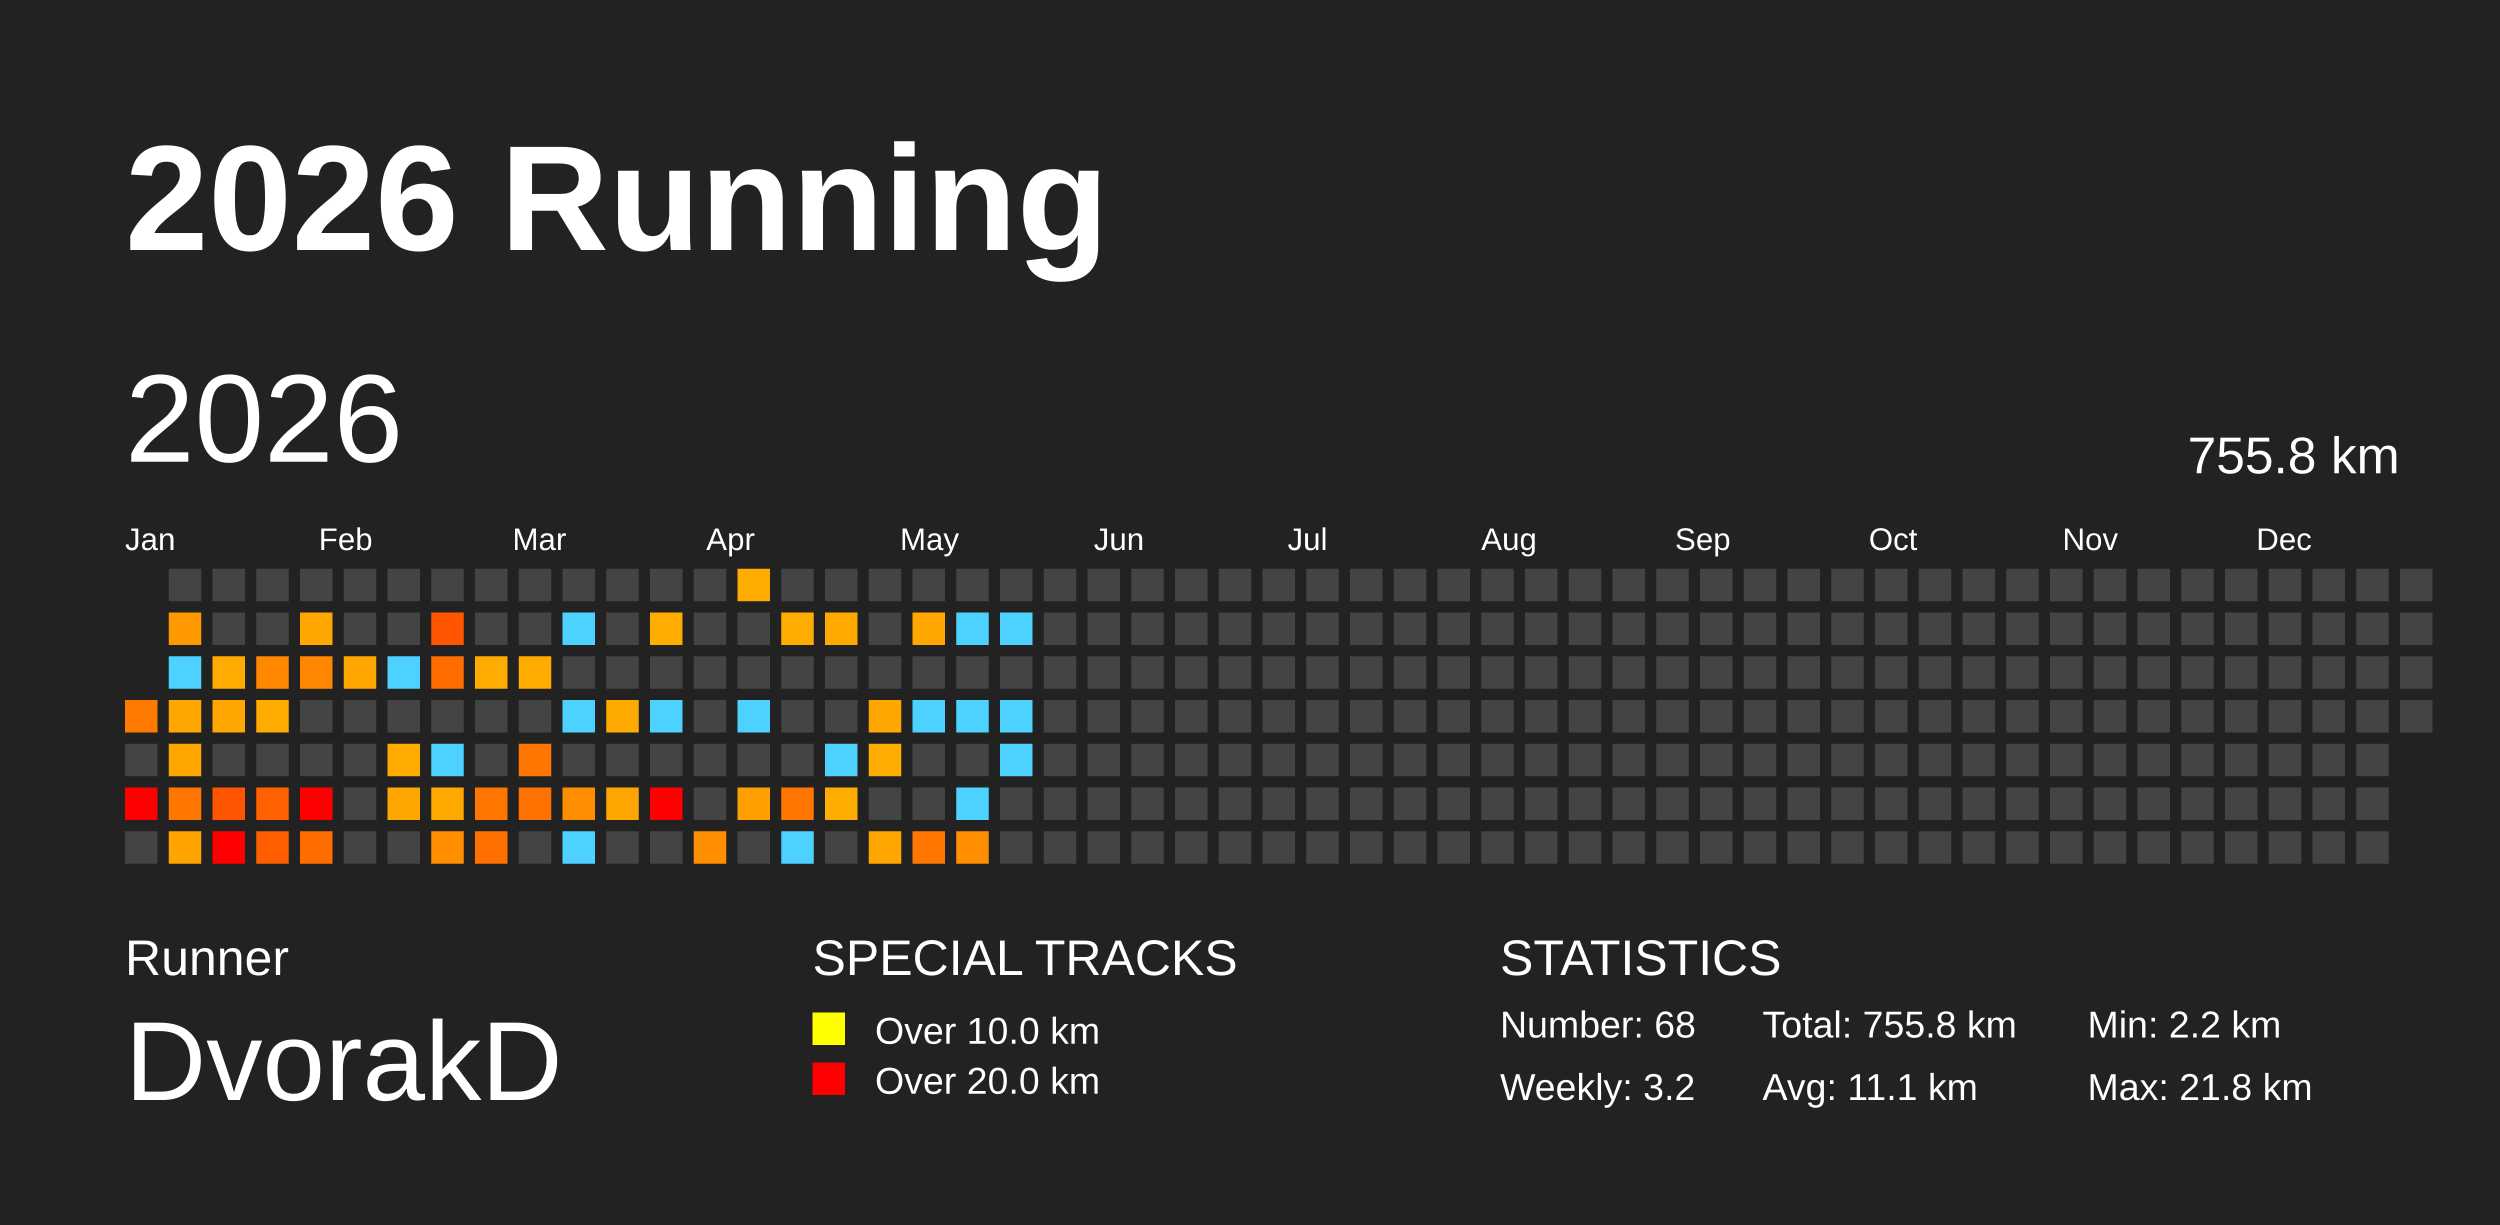
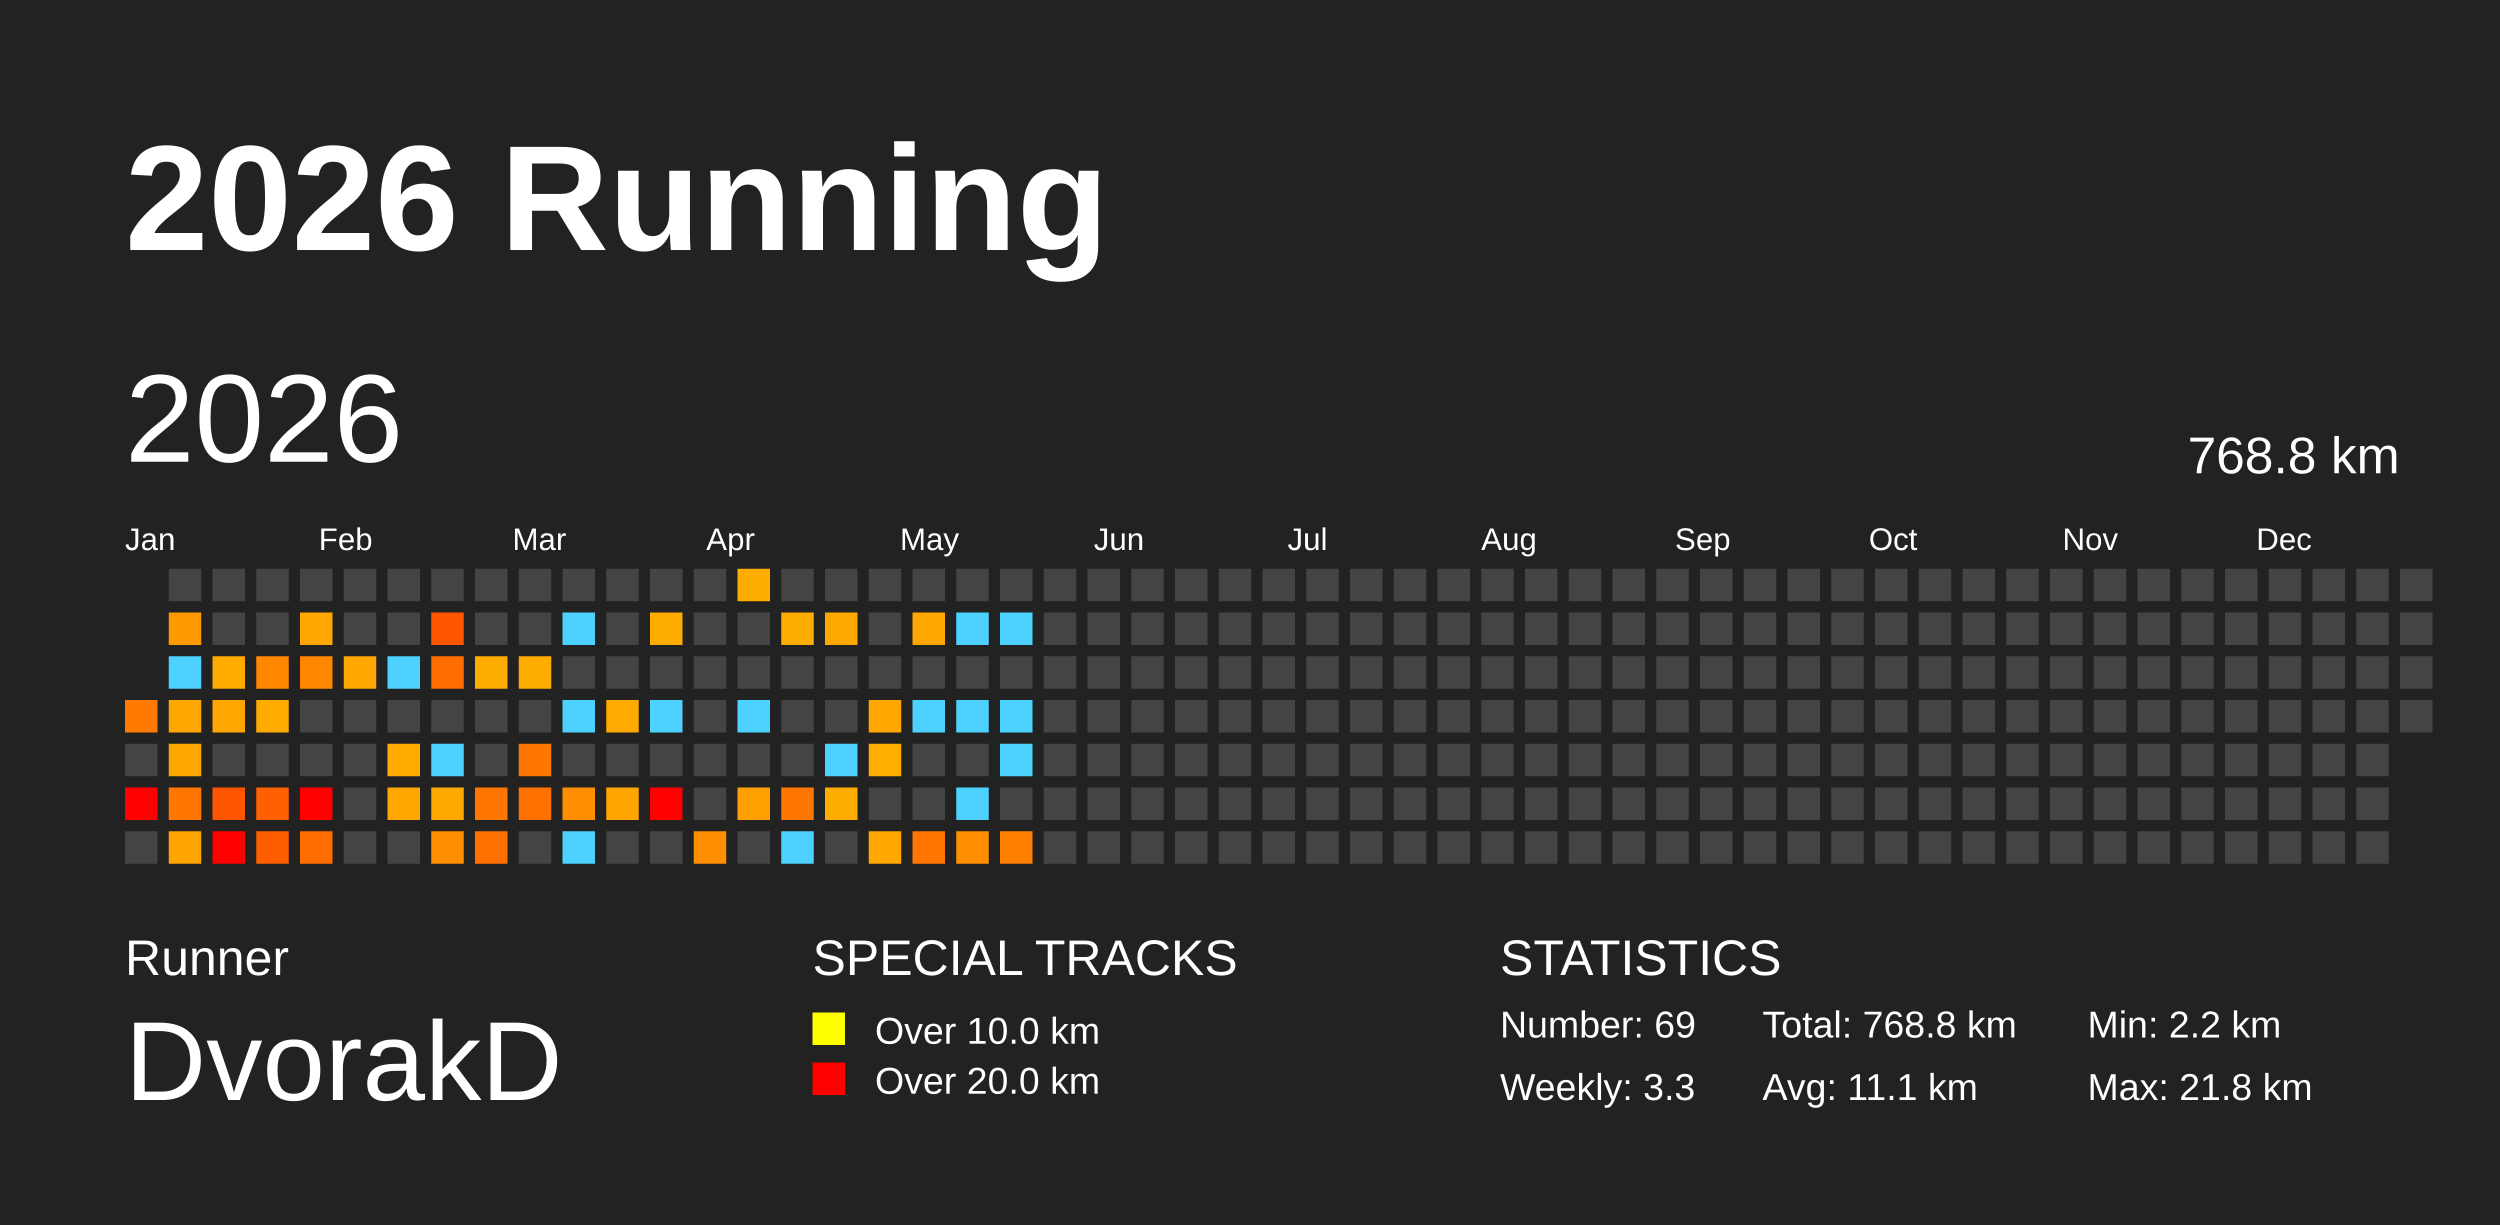
<svg xmlns="http://www.w3.org/2000/svg" baseProfile="full" height="98mm" version="1.1" viewBox="0,0,200,98" width="200mm">
  <defs />
  <rect fill="#222222" height="98" width="200" x="0" y="0" />
  <text fill="#FFFFFF" style="font-size:12px; font-family:Arial; font-weight:bold;" x="10" y="20">2026 Running</text>
  <text fill="#FFFFFF" style="font-size:4px; font-family:Arial" x="10" y="78">Runner</text>
  <text fill="#FFFFFF" style="font-size:9px; font-family:Arial" x="10" y="88">DvorakD</text>
  <text fill="#FFFFFF" style="font-size:4px; font-family:Arial" x="65" y="78">SPECIAL TRACKS</text>
  <rect fill="yellow" height="2.6" width="2.6" x="65" y="81" />
  <text fill="#FFFFFF" style="font-size:3px; font-family:Arial" x="70" y="83.5">Over 10.0 km</text>
  <rect fill="red" height="2.6" width="2.6" x="65" y="85" />
  <text fill="#FFFFFF" style="font-size:3px; font-family:Arial" x="70" y="87.5">Over 20.0 km</text>
  <text fill="#FFFFFF" style="font-size:4px; font-family:Arial" x="120" y="78">STATISTICS</text>
-   <text fill="#FFFFFF" style="font-size:3px; font-family:Arial" x="120" y="83">Number: 68</text>
-   <text fill="#FFFFFF" style="font-size:3px; font-family:Arial" x="120" y="88">Weekly: 3.2</text>
-   <text fill="#FFFFFF" style="font-size:3px; font-family:Arial" x="141" y="83">Total: 755.8 km</text>
+   <text fill="#FFFFFF" style="font-size:3px; font-family:Arial" x="120" y="83">Number: 69</text>
+   <text fill="#FFFFFF" style="font-size:3px; font-family:Arial" x="120" y="88">Weekly: 3.3</text>
+   <text fill="#FFFFFF" style="font-size:3px; font-family:Arial" x="141" y="83">Total: 768.8 km</text>
  <text fill="#FFFFFF" style="font-size:3px; font-family:Arial" x="141" y="88">Avg: 11.1 km</text>
  <text fill="#FFFFFF" style="font-size:3px; font-family:Arial" x="167" y="83">Min: 2.2 km</text>
  <text fill="#FFFFFF" style="font-size:3px; font-family:Arial" x="167" y="88">Max: 21.8 km</text>
  <text dominant-baseline="hanging" fill="#FFFFFF" style="font-size:10.0px; font-family:Arial;" x="10" y="30">2026</text>
-   <text dominant-baseline="hanging" fill="#FFFFFF" style="font-size:4.125px; font-family:Arial;" x="175" y="35">755.8 km</text>
+   <text dominant-baseline="hanging" fill="#FFFFFF" style="font-size:4.125px; font-family:Arial;" x="175" y="35">768.8 km</text>
  <text fill="#FFFFFF" style="font-size:2.5px; font-family:Arial" x="10.0" y="44">Jan</text>
  <text fill="#FFFFFF" style="font-size:2.5px; font-family:Arial" x="25.5" y="44">Feb</text>
  <text fill="#FFFFFF" style="font-size:2.5px; font-family:Arial" x="41.0" y="44">Mar</text>
  <text fill="#FFFFFF" style="font-size:2.5px; font-family:Arial" x="56.5" y="44">Apr</text>
  <text fill="#FFFFFF" style="font-size:2.5px; font-family:Arial" x="72.0" y="44">May</text>
  <text fill="#FFFFFF" style="font-size:2.5px; font-family:Arial" x="87.5" y="44">Jun</text>
  <text fill="#FFFFFF" style="font-size:2.5px; font-family:Arial" x="103.0" y="44">Jul</text>
  <text fill="#FFFFFF" style="font-size:2.5px; font-family:Arial" x="118.5" y="44">Aug</text>
  <text fill="#FFFFFF" style="font-size:2.5px; font-family:Arial" x="134.0" y="44">Sep</text>
  <text fill="#FFFFFF" style="font-size:2.5px; font-family:Arial" x="149.5" y="44">Oct</text>
  <text fill="#FFFFFF" style="font-size:2.5px; font-family:Arial" x="165.0" y="44">Nov</text>
  <text fill="#FFFFFF" style="font-size:2.5px; font-family:Arial" x="180.5" y="44">Dec</text>
  <rect fill="#ff7a00" height="2.6" width="2.6" x="10.0" y="56.0" />
  <rect fill="#444444" height="2.6" width="2.6" x="10.0" y="59.5" />
  <rect fill="red" height="2.6" width="2.6" x="10.0" y="63.0" />
  <rect fill="#444444" height="2.6" width="2.6" x="10.0" y="66.5" />
  <rect fill="#444444" height="2.6" width="2.6" x="13.5" y="45.5" />
  <rect fill="#ff9900" height="2.6" width="2.6" x="13.5" y="49.0" />
  <rect fill="#4dd2ff" height="2.6" width="2.6" x="13.5" y="52.5" />
  <rect fill="#ffa600" height="2.6" width="2.6" x="13.5" y="56.0" />
  <rect fill="#ffa600" height="2.6" width="2.6" x="13.5" y="59.5" />
  <rect fill="#ff7700" height="2.6" width="2.6" x="13.5" y="63.0" />
  <rect fill="#ffa300" height="2.6" width="2.6" x="13.5" y="66.5" />
  <rect fill="#444444" height="2.6" width="2.6" x="17.0" y="45.5" />
  <rect fill="#444444" height="2.6" width="2.6" x="17.0" y="49.0" />
  <rect fill="#ffab00" height="2.6" width="2.6" x="17.0" y="52.5" />
  <rect fill="#ffa600" height="2.6" width="2.6" x="17.0" y="56.0" />
  <rect fill="#444444" height="2.6" width="2.6" x="17.0" y="59.5" />
  <rect fill="#ff5400" height="2.6" width="2.6" x="17.0" y="63.0" />
  <rect fill="red" height="2.6" width="2.6" x="17.0" y="66.5" />
  <rect fill="#444444" height="2.6" width="2.6" x="20.5" y="45.5" />
  <rect fill="#444444" height="2.6" width="2.6" x="20.5" y="49.0" />
  <rect fill="#ff8800" height="2.6" width="2.6" x="20.5" y="52.5" />
  <rect fill="#ffab00" height="2.6" width="2.6" x="20.5" y="56.0" />
  <rect fill="#444444" height="2.6" width="2.6" x="20.5" y="59.5" />
  <rect fill="#ff6000" height="2.6" width="2.6" x="20.5" y="63.0" />
  <rect fill="#ff5e00" height="2.6" width="2.6" x="20.5" y="66.5" />
  <rect fill="#444444" height="2.6" width="2.6" x="24.0" y="45.5" />
  <rect fill="#ffa600" height="2.6" width="2.6" x="24.0" y="49.0" />
  <rect fill="#ff8600" height="2.6" width="2.6" x="24.0" y="52.5" />
  <rect fill="#444444" height="2.6" width="2.6" x="24.0" y="56.0" />
  <rect fill="#444444" height="2.6" width="2.6" x="24.0" y="59.5" />
  <rect fill="red" height="2.6" width="2.6" x="24.0" y="63.0" />
  <rect fill="#ff6d00" height="2.6" width="2.6" x="24.0" y="66.5" />
  <rect fill="#444444" height="2.6" width="2.6" x="27.5" y="45.5" />
  <rect fill="#444444" height="2.6" width="2.6" x="27.5" y="49.0" />
  <rect fill="#ffa700" height="2.6" width="2.6" x="27.5" y="52.5" />
  <rect fill="#444444" height="2.6" width="2.6" x="27.5" y="56.0" />
  <rect fill="#444444" height="2.6" width="2.6" x="27.5" y="59.5" />
  <rect fill="#444444" height="2.6" width="2.6" x="27.5" y="63.0" />
  <rect fill="#444444" height="2.6" width="2.6" x="27.5" y="66.5" />
  <rect fill="#444444" height="2.6" width="2.6" x="31.0" y="45.5" />
  <rect fill="#444444" height="2.6" width="2.6" x="31.0" y="49.0" />
  <rect fill="#4dd2ff" height="2.6" width="2.6" x="31.0" y="52.5" />
  <rect fill="#444444" height="2.6" width="2.6" x="31.0" y="56.0" />
  <rect fill="#ffab00" height="2.6" width="2.6" x="31.0" y="59.5" />
  <rect fill="#ffa600" height="2.6" width="2.6" x="31.0" y="63.0" />
  <rect fill="#444444" height="2.6" width="2.6" x="31.0" y="66.5" />
  <rect fill="#444444" height="2.6" width="2.6" x="34.5" y="45.5" />
  <rect fill="#ff5500" height="2.6" width="2.6" x="34.5" y="49.0" />
  <rect fill="#ff6c00" height="2.6" width="2.6" x="34.5" y="52.5" />
  <rect fill="#444444" height="2.6" width="2.6" x="34.5" y="56.0" />
  <rect fill="#4dd2ff" height="2.6" width="2.6" x="34.5" y="59.5" />
  <rect fill="#ffa800" height="2.6" width="2.6" x="34.5" y="63.0" />
  <rect fill="#ff8f00" height="2.6" width="2.6" x="34.5" y="66.5" />
  <rect fill="#444444" height="2.6" width="2.6" x="38.0" y="45.5" />
  <rect fill="#444444" height="2.6" width="2.6" x="38.0" y="49.0" />
  <rect fill="#ffac00" height="2.6" width="2.6" x="38.0" y="52.5" />
  <rect fill="#444444" height="2.6" width="2.6" x="38.0" y="56.0" />
  <rect fill="#444444" height="2.6" width="2.6" x="38.0" y="59.5" />
  <rect fill="#ff7600" height="2.6" width="2.6" x="38.0" y="63.0" />
  <rect fill="#ff7000" height="2.6" width="2.6" x="38.0" y="66.5" />
  <rect fill="#444444" height="2.6" width="2.6" x="41.5" y="45.5" />
  <rect fill="#444444" height="2.6" width="2.6" x="41.5" y="49.0" />
  <rect fill="#ffac00" height="2.6" width="2.6" x="41.5" y="52.5" />
  <rect fill="#444444" height="2.6" width="2.6" x="41.5" y="56.0" />
  <rect fill="#ff7600" height="2.6" width="2.6" x="41.5" y="59.5" />
  <rect fill="#ff7100" height="2.6" width="2.6" x="41.5" y="63.0" />
  <rect fill="#444444" height="2.6" width="2.6" x="41.5" y="66.5" />
  <rect fill="#444444" height="2.6" width="2.6" x="45.0" y="45.5" />
  <rect fill="#4dd2ff" height="2.6" width="2.6" x="45.0" y="49.0" />
  <rect fill="#444444" height="2.6" width="2.6" x="45.0" y="52.5" />
  <rect fill="#4dd2ff" height="2.6" width="2.6" x="45.0" y="56.0" />
  <rect fill="#444444" height="2.6" width="2.6" x="45.0" y="59.5" />
  <rect fill="#ff8f00" height="2.6" width="2.6" x="45.0" y="63.0" />
  <rect fill="#4dd2ff" height="2.6" width="2.6" x="45.0" y="66.5" />
  <rect fill="#444444" height="2.6" width="2.6" x="48.5" y="45.5" />
  <rect fill="#444444" height="2.6" width="2.6" x="48.5" y="49.0" />
  <rect fill="#444444" height="2.6" width="2.6" x="48.5" y="52.5" />
  <rect fill="#ffaa00" height="2.6" width="2.6" x="48.5" y="56.0" />
  <rect fill="#444444" height="2.6" width="2.6" x="48.5" y="59.5" />
  <rect fill="#ffa500" height="2.6" width="2.6" x="48.5" y="63.0" />
  <rect fill="#444444" height="2.6" width="2.6" x="48.5" y="66.5" />
  <rect fill="#444444" height="2.6" width="2.6" x="52.0" y="45.5" />
  <rect fill="#ffac00" height="2.6" width="2.6" x="52.0" y="49.0" />
  <rect fill="#444444" height="2.6" width="2.6" x="52.0" y="52.5" />
  <rect fill="#4dd2ff" height="2.6" width="2.6" x="52.0" y="56.0" />
  <rect fill="#444444" height="2.6" width="2.6" x="52.0" y="59.5" />
  <rect fill="red" height="2.6" width="2.6" x="52.0" y="63.0" />
  <rect fill="#444444" height="2.6" width="2.6" x="52.0" y="66.5" />
  <rect fill="#444444" height="2.6" width="2.6" x="55.5" y="45.5" />
  <rect fill="#444444" height="2.6" width="2.6" x="55.5" y="49.0" />
  <rect fill="#444444" height="2.6" width="2.6" x="55.5" y="52.5" />
  <rect fill="#444444" height="2.6" width="2.6" x="55.5" y="56.0" />
  <rect fill="#444444" height="2.6" width="2.6" x="55.5" y="59.5" />
  <rect fill="#444444" height="2.6" width="2.6" x="55.5" y="63.0" />
  <rect fill="#ff8f00" height="2.6" width="2.6" x="55.5" y="66.5" />
  <rect fill="#ffac00" height="2.6" width="2.6" x="59.0" y="45.5" />
  <rect fill="#444444" height="2.6" width="2.6" x="59.0" y="49.0" />
  <rect fill="#444444" height="2.6" width="2.6" x="59.0" y="52.5" />
  <rect fill="#4dd2ff" height="2.6" width="2.6" x="59.0" y="56.0" />
  <rect fill="#444444" height="2.6" width="2.6" x="59.0" y="59.5" />
  <rect fill="#ffa000" height="2.6" width="2.6" x="59.0" y="63.0" />
  <rect fill="#444444" height="2.6" width="2.6" x="59.0" y="66.5" />
  <rect fill="#444444" height="2.6" width="2.6" x="62.5" y="45.5" />
  <rect fill="#ffac00" height="2.6" width="2.6" x="62.5" y="49.0" />
  <rect fill="#444444" height="2.6" width="2.6" x="62.5" y="52.5" />
  <rect fill="#444444" height="2.6" width="2.6" x="62.5" y="56.0" />
  <rect fill="#444444" height="2.6" width="2.6" x="62.5" y="59.5" />
  <rect fill="#ff7600" height="2.6" width="2.6" x="62.5" y="63.0" />
  <rect fill="#4dd2ff" height="2.6" width="2.6" x="62.5" y="66.5" />
  <rect fill="#444444" height="2.6" width="2.6" x="66.0" y="45.5" />
  <rect fill="#ffa900" height="2.6" width="2.6" x="66.0" y="49.0" />
  <rect fill="#444444" height="2.6" width="2.6" x="66.0" y="52.5" />
  <rect fill="#444444" height="2.6" width="2.6" x="66.0" y="56.0" />
  <rect fill="#4dd2ff" height="2.6" width="2.6" x="66.0" y="59.5" />
  <rect fill="#ffac00" height="2.6" width="2.6" x="66.0" y="63.0" />
  <rect fill="#444444" height="2.6" width="2.6" x="66.0" y="66.5" />
  <rect fill="#444444" height="2.6" width="2.6" x="69.5" y="45.5" />
  <rect fill="#444444" height="2.6" width="2.6" x="69.5" y="49.0" />
  <rect fill="#444444" height="2.6" width="2.6" x="69.5" y="52.5" />
  <rect fill="#ffa600" height="2.6" width="2.6" x="69.5" y="56.0" />
  <rect fill="#ffad00" height="2.6" width="2.6" x="69.5" y="59.5" />
  <rect fill="#444444" height="2.6" width="2.6" x="69.5" y="63.0" />
  <rect fill="#ffa600" height="2.6" width="2.6" x="69.5" y="66.5" />
  <rect fill="#444444" height="2.6" width="2.6" x="73.0" y="45.5" />
  <rect fill="#ffa600" height="2.6" width="2.6" x="73.0" y="49.0" />
  <rect fill="#444444" height="2.6" width="2.6" x="73.0" y="52.5" />
  <rect fill="#4dd2ff" height="2.6" width="2.6" x="73.0" y="56.0" />
  <rect fill="#444444" height="2.6" width="2.6" x="73.0" y="59.5" />
  <rect fill="#444444" height="2.6" width="2.6" x="73.0" y="63.0" />
  <rect fill="#ff7700" height="2.6" width="2.6" x="73.0" y="66.5" />
  <rect fill="#444444" height="2.6" width="2.6" x="76.5" y="45.5" />
  <rect fill="#4dd2ff" height="2.6" width="2.6" x="76.5" y="49.0" />
  <rect fill="#444444" height="2.6" width="2.6" x="76.5" y="52.5" />
  <rect fill="#4dd2ff" height="2.6" width="2.6" x="76.5" y="56.0" />
  <rect fill="#444444" height="2.6" width="2.6" x="76.5" y="59.5" />
  <rect fill="#4dd2ff" height="2.6" width="2.6" x="76.5" y="63.0" />
  <rect fill="#ff8f00" height="2.6" width="2.6" x="76.5" y="66.5" />
  <rect fill="#444444" height="2.6" width="2.6" x="80.0" y="45.5" />
  <rect fill="#4dd2ff" height="2.6" width="2.6" x="80.0" y="49.0" />
  <rect fill="#444444" height="2.6" width="2.6" x="80.0" y="52.5" />
  <rect fill="#4dd2ff" height="2.6" width="2.6" x="80.0" y="56.0" />
  <rect fill="#4dd2ff" height="2.6" width="2.6" x="80.0" y="59.5" />
  <rect fill="#444444" height="2.6" width="2.6" x="80.0" y="63.0" />
-   <rect fill="#444444" height="2.6" width="2.6" x="80.0" y="66.5" />
+   <rect fill="#ff8000" height="2.6" width="2.6" x="80.0" y="66.5" />
  <rect fill="#444444" height="2.6" width="2.6" x="83.5" y="45.5" />
  <rect fill="#444444" height="2.6" width="2.6" x="83.5" y="49.0" />
  <rect fill="#444444" height="2.6" width="2.6" x="83.5" y="52.5" />
  <rect fill="#444444" height="2.6" width="2.6" x="83.5" y="56.0" />
  <rect fill="#444444" height="2.6" width="2.6" x="83.5" y="59.5" />
  <rect fill="#444444" height="2.6" width="2.6" x="83.5" y="63.0" />
  <rect fill="#444444" height="2.6" width="2.6" x="83.5" y="66.5" />
  <rect fill="#444444" height="2.6" width="2.6" x="87.0" y="45.5" />
  <rect fill="#444444" height="2.6" width="2.6" x="87.0" y="49.0" />
  <rect fill="#444444" height="2.6" width="2.6" x="87.0" y="52.5" />
  <rect fill="#444444" height="2.6" width="2.6" x="87.0" y="56.0" />
  <rect fill="#444444" height="2.6" width="2.6" x="87.0" y="59.5" />
  <rect fill="#444444" height="2.6" width="2.6" x="87.0" y="63.0" />
  <rect fill="#444444" height="2.6" width="2.6" x="87.0" y="66.5" />
  <rect fill="#444444" height="2.6" width="2.6" x="90.5" y="45.5" />
  <rect fill="#444444" height="2.6" width="2.6" x="90.5" y="49.0" />
  <rect fill="#444444" height="2.6" width="2.6" x="90.5" y="52.5" />
  <rect fill="#444444" height="2.6" width="2.6" x="90.5" y="56.0" />
  <rect fill="#444444" height="2.6" width="2.6" x="90.5" y="59.5" />
  <rect fill="#444444" height="2.6" width="2.6" x="90.5" y="63.0" />
  <rect fill="#444444" height="2.6" width="2.6" x="90.5" y="66.5" />
  <rect fill="#444444" height="2.6" width="2.6" x="94.0" y="45.5" />
  <rect fill="#444444" height="2.6" width="2.6" x="94.0" y="49.0" />
  <rect fill="#444444" height="2.6" width="2.6" x="94.0" y="52.5" />
  <rect fill="#444444" height="2.6" width="2.6" x="94.0" y="56.0" />
  <rect fill="#444444" height="2.6" width="2.6" x="94.0" y="59.5" />
  <rect fill="#444444" height="2.6" width="2.6" x="94.0" y="63.0" />
  <rect fill="#444444" height="2.6" width="2.6" x="94.0" y="66.5" />
  <rect fill="#444444" height="2.6" width="2.6" x="97.5" y="45.5" />
  <rect fill="#444444" height="2.6" width="2.6" x="97.5" y="49.0" />
  <rect fill="#444444" height="2.6" width="2.6" x="97.5" y="52.5" />
  <rect fill="#444444" height="2.6" width="2.6" x="97.5" y="56.0" />
  <rect fill="#444444" height="2.6" width="2.6" x="97.5" y="59.5" />
  <rect fill="#444444" height="2.6" width="2.6" x="97.5" y="63.0" />
  <rect fill="#444444" height="2.6" width="2.6" x="97.5" y="66.5" />
  <rect fill="#444444" height="2.6" width="2.6" x="101.0" y="45.5" />
  <rect fill="#444444" height="2.6" width="2.6" x="101.0" y="49.0" />
  <rect fill="#444444" height="2.6" width="2.6" x="101.0" y="52.5" />
  <rect fill="#444444" height="2.6" width="2.6" x="101.0" y="56.0" />
  <rect fill="#444444" height="2.6" width="2.6" x="101.0" y="59.5" />
  <rect fill="#444444" height="2.6" width="2.6" x="101.0" y="63.0" />
  <rect fill="#444444" height="2.6" width="2.6" x="101.0" y="66.5" />
  <rect fill="#444444" height="2.6" width="2.6" x="104.5" y="45.5" />
  <rect fill="#444444" height="2.6" width="2.6" x="104.5" y="49.0" />
  <rect fill="#444444" height="2.6" width="2.6" x="104.5" y="52.5" />
  <rect fill="#444444" height="2.6" width="2.6" x="104.5" y="56.0" />
  <rect fill="#444444" height="2.6" width="2.6" x="104.5" y="59.5" />
  <rect fill="#444444" height="2.6" width="2.6" x="104.5" y="63.0" />
  <rect fill="#444444" height="2.6" width="2.6" x="104.5" y="66.5" />
  <rect fill="#444444" height="2.6" width="2.6" x="108.0" y="45.5" />
  <rect fill="#444444" height="2.6" width="2.6" x="108.0" y="49.0" />
  <rect fill="#444444" height="2.6" width="2.6" x="108.0" y="52.5" />
  <rect fill="#444444" height="2.6" width="2.6" x="108.0" y="56.0" />
  <rect fill="#444444" height="2.6" width="2.6" x="108.0" y="59.5" />
  <rect fill="#444444" height="2.6" width="2.6" x="108.0" y="63.0" />
  <rect fill="#444444" height="2.6" width="2.6" x="108.0" y="66.5" />
  <rect fill="#444444" height="2.6" width="2.6" x="111.5" y="45.5" />
  <rect fill="#444444" height="2.6" width="2.6" x="111.5" y="49.0" />
  <rect fill="#444444" height="2.6" width="2.6" x="111.5" y="52.5" />
  <rect fill="#444444" height="2.6" width="2.6" x="111.5" y="56.0" />
  <rect fill="#444444" height="2.6" width="2.6" x="111.5" y="59.5" />
  <rect fill="#444444" height="2.6" width="2.6" x="111.5" y="63.0" />
  <rect fill="#444444" height="2.6" width="2.6" x="111.5" y="66.5" />
  <rect fill="#444444" height="2.6" width="2.6" x="115.0" y="45.5" />
  <rect fill="#444444" height="2.6" width="2.6" x="115.0" y="49.0" />
  <rect fill="#444444" height="2.6" width="2.6" x="115.0" y="52.5" />
  <rect fill="#444444" height="2.6" width="2.6" x="115.0" y="56.0" />
  <rect fill="#444444" height="2.6" width="2.6" x="115.0" y="59.5" />
  <rect fill="#444444" height="2.6" width="2.6" x="115.0" y="63.0" />
  <rect fill="#444444" height="2.6" width="2.6" x="115.0" y="66.5" />
  <rect fill="#444444" height="2.6" width="2.6" x="118.5" y="45.5" />
  <rect fill="#444444" height="2.6" width="2.6" x="118.5" y="49.0" />
  <rect fill="#444444" height="2.6" width="2.6" x="118.5" y="52.5" />
  <rect fill="#444444" height="2.6" width="2.6" x="118.5" y="56.0" />
  <rect fill="#444444" height="2.6" width="2.6" x="118.5" y="59.5" />
  <rect fill="#444444" height="2.6" width="2.6" x="118.5" y="63.0" />
  <rect fill="#444444" height="2.6" width="2.6" x="118.5" y="66.5" />
  <rect fill="#444444" height="2.6" width="2.6" x="122.0" y="45.5" />
  <rect fill="#444444" height="2.6" width="2.6" x="122.0" y="49.0" />
  <rect fill="#444444" height="2.6" width="2.6" x="122.0" y="52.5" />
  <rect fill="#444444" height="2.6" width="2.6" x="122.0" y="56.0" />
  <rect fill="#444444" height="2.6" width="2.6" x="122.0" y="59.5" />
  <rect fill="#444444" height="2.6" width="2.6" x="122.0" y="63.0" />
  <rect fill="#444444" height="2.6" width="2.6" x="122.0" y="66.5" />
  <rect fill="#444444" height="2.6" width="2.6" x="125.5" y="45.5" />
  <rect fill="#444444" height="2.6" width="2.6" x="125.5" y="49.0" />
  <rect fill="#444444" height="2.6" width="2.6" x="125.5" y="52.5" />
  <rect fill="#444444" height="2.6" width="2.6" x="125.5" y="56.0" />
  <rect fill="#444444" height="2.6" width="2.6" x="125.5" y="59.5" />
  <rect fill="#444444" height="2.6" width="2.6" x="125.5" y="63.0" />
  <rect fill="#444444" height="2.6" width="2.6" x="125.5" y="66.5" />
  <rect fill="#444444" height="2.6" width="2.6" x="129.0" y="45.5" />
  <rect fill="#444444" height="2.6" width="2.6" x="129.0" y="49.0" />
  <rect fill="#444444" height="2.6" width="2.6" x="129.0" y="52.5" />
  <rect fill="#444444" height="2.6" width="2.6" x="129.0" y="56.0" />
  <rect fill="#444444" height="2.6" width="2.6" x="129.0" y="59.5" />
  <rect fill="#444444" height="2.6" width="2.6" x="129.0" y="63.0" />
  <rect fill="#444444" height="2.6" width="2.6" x="129.0" y="66.5" />
  <rect fill="#444444" height="2.6" width="2.6" x="132.5" y="45.5" />
  <rect fill="#444444" height="2.6" width="2.6" x="132.5" y="49.0" />
  <rect fill="#444444" height="2.6" width="2.6" x="132.5" y="52.5" />
  <rect fill="#444444" height="2.6" width="2.6" x="132.5" y="56.0" />
  <rect fill="#444444" height="2.6" width="2.6" x="132.5" y="59.5" />
  <rect fill="#444444" height="2.6" width="2.6" x="132.5" y="63.0" />
  <rect fill="#444444" height="2.6" width="2.6" x="132.5" y="66.5" />
  <rect fill="#444444" height="2.6" width="2.6" x="136.0" y="45.5" />
  <rect fill="#444444" height="2.6" width="2.6" x="136.0" y="49.0" />
  <rect fill="#444444" height="2.6" width="2.6" x="136.0" y="52.5" />
  <rect fill="#444444" height="2.6" width="2.6" x="136.0" y="56.0" />
  <rect fill="#444444" height="2.6" width="2.6" x="136.0" y="59.5" />
  <rect fill="#444444" height="2.6" width="2.6" x="136.0" y="63.0" />
  <rect fill="#444444" height="2.6" width="2.6" x="136.0" y="66.5" />
  <rect fill="#444444" height="2.6" width="2.6" x="139.5" y="45.5" />
  <rect fill="#444444" height="2.6" width="2.6" x="139.5" y="49.0" />
  <rect fill="#444444" height="2.6" width="2.6" x="139.5" y="52.5" />
  <rect fill="#444444" height="2.6" width="2.6" x="139.5" y="56.0" />
  <rect fill="#444444" height="2.6" width="2.6" x="139.5" y="59.5" />
  <rect fill="#444444" height="2.6" width="2.6" x="139.5" y="63.0" />
  <rect fill="#444444" height="2.6" width="2.6" x="139.5" y="66.5" />
  <rect fill="#444444" height="2.6" width="2.6" x="143.0" y="45.5" />
  <rect fill="#444444" height="2.6" width="2.6" x="143.0" y="49.0" />
  <rect fill="#444444" height="2.6" width="2.6" x="143.0" y="52.5" />
  <rect fill="#444444" height="2.6" width="2.6" x="143.0" y="56.0" />
  <rect fill="#444444" height="2.6" width="2.6" x="143.0" y="59.5" />
  <rect fill="#444444" height="2.6" width="2.6" x="143.0" y="63.0" />
  <rect fill="#444444" height="2.6" width="2.6" x="143.0" y="66.5" />
  <rect fill="#444444" height="2.6" width="2.6" x="146.5" y="45.5" />
  <rect fill="#444444" height="2.6" width="2.6" x="146.5" y="49.0" />
  <rect fill="#444444" height="2.6" width="2.6" x="146.5" y="52.5" />
  <rect fill="#444444" height="2.6" width="2.6" x="146.5" y="56.0" />
  <rect fill="#444444" height="2.6" width="2.6" x="146.5" y="59.5" />
  <rect fill="#444444" height="2.6" width="2.6" x="146.5" y="63.0" />
  <rect fill="#444444" height="2.6" width="2.6" x="146.5" y="66.5" />
  <rect fill="#444444" height="2.6" width="2.6" x="150.0" y="45.5" />
  <rect fill="#444444" height="2.6" width="2.6" x="150.0" y="49.0" />
  <rect fill="#444444" height="2.6" width="2.6" x="150.0" y="52.5" />
  <rect fill="#444444" height="2.6" width="2.6" x="150.0" y="56.0" />
  <rect fill="#444444" height="2.6" width="2.6" x="150.0" y="59.5" />
  <rect fill="#444444" height="2.6" width="2.6" x="150.0" y="63.0" />
  <rect fill="#444444" height="2.6" width="2.6" x="150.0" y="66.5" />
  <rect fill="#444444" height="2.6" width="2.6" x="153.5" y="45.5" />
  <rect fill="#444444" height="2.6" width="2.6" x="153.5" y="49.0" />
  <rect fill="#444444" height="2.6" width="2.6" x="153.5" y="52.5" />
  <rect fill="#444444" height="2.6" width="2.6" x="153.5" y="56.0" />
  <rect fill="#444444" height="2.6" width="2.6" x="153.5" y="59.5" />
  <rect fill="#444444" height="2.6" width="2.6" x="153.5" y="63.0" />
  <rect fill="#444444" height="2.6" width="2.6" x="153.5" y="66.5" />
  <rect fill="#444444" height="2.6" width="2.6" x="157.0" y="45.5" />
  <rect fill="#444444" height="2.6" width="2.6" x="157.0" y="49.0" />
  <rect fill="#444444" height="2.6" width="2.6" x="157.0" y="52.5" />
  <rect fill="#444444" height="2.6" width="2.6" x="157.0" y="56.0" />
  <rect fill="#444444" height="2.6" width="2.6" x="157.0" y="59.5" />
  <rect fill="#444444" height="2.6" width="2.6" x="157.0" y="63.0" />
  <rect fill="#444444" height="2.6" width="2.6" x="157.0" y="66.5" />
  <rect fill="#444444" height="2.6" width="2.6" x="160.5" y="45.5" />
  <rect fill="#444444" height="2.6" width="2.6" x="160.5" y="49.0" />
  <rect fill="#444444" height="2.6" width="2.6" x="160.5" y="52.5" />
  <rect fill="#444444" height="2.6" width="2.6" x="160.5" y="56.0" />
  <rect fill="#444444" height="2.6" width="2.6" x="160.5" y="59.5" />
  <rect fill="#444444" height="2.6" width="2.6" x="160.5" y="63.0" />
  <rect fill="#444444" height="2.6" width="2.6" x="160.5" y="66.5" />
  <rect fill="#444444" height="2.6" width="2.6" x="164.0" y="45.5" />
  <rect fill="#444444" height="2.6" width="2.6" x="164.0" y="49.0" />
  <rect fill="#444444" height="2.6" width="2.6" x="164.0" y="52.5" />
  <rect fill="#444444" height="2.6" width="2.6" x="164.0" y="56.0" />
  <rect fill="#444444" height="2.6" width="2.6" x="164.0" y="59.5" />
  <rect fill="#444444" height="2.6" width="2.6" x="164.0" y="63.0" />
  <rect fill="#444444" height="2.6" width="2.6" x="164.0" y="66.5" />
  <rect fill="#444444" height="2.6" width="2.6" x="167.5" y="45.5" />
  <rect fill="#444444" height="2.6" width="2.6" x="167.5" y="49.0" />
  <rect fill="#444444" height="2.6" width="2.6" x="167.5" y="52.5" />
  <rect fill="#444444" height="2.6" width="2.6" x="167.5" y="56.0" />
  <rect fill="#444444" height="2.6" width="2.6" x="167.5" y="59.5" />
  <rect fill="#444444" height="2.6" width="2.6" x="167.5" y="63.0" />
  <rect fill="#444444" height="2.6" width="2.6" x="167.5" y="66.5" />
  <rect fill="#444444" height="2.6" width="2.6" x="171.0" y="45.5" />
  <rect fill="#444444" height="2.6" width="2.6" x="171.0" y="49.0" />
  <rect fill="#444444" height="2.6" width="2.6" x="171.0" y="52.5" />
  <rect fill="#444444" height="2.6" width="2.6" x="171.0" y="56.0" />
  <rect fill="#444444" height="2.6" width="2.6" x="171.0" y="59.5" />
  <rect fill="#444444" height="2.6" width="2.6" x="171.0" y="63.0" />
  <rect fill="#444444" height="2.6" width="2.6" x="171.0" y="66.5" />
  <rect fill="#444444" height="2.6" width="2.6" x="174.5" y="45.5" />
  <rect fill="#444444" height="2.6" width="2.6" x="174.5" y="49.0" />
  <rect fill="#444444" height="2.6" width="2.6" x="174.5" y="52.5" />
  <rect fill="#444444" height="2.6" width="2.6" x="174.5" y="56.0" />
  <rect fill="#444444" height="2.6" width="2.6" x="174.5" y="59.5" />
  <rect fill="#444444" height="2.6" width="2.6" x="174.5" y="63.0" />
  <rect fill="#444444" height="2.6" width="2.6" x="174.5" y="66.5" />
  <rect fill="#444444" height="2.6" width="2.6" x="178.0" y="45.5" />
  <rect fill="#444444" height="2.6" width="2.6" x="178.0" y="49.0" />
  <rect fill="#444444" height="2.6" width="2.6" x="178.0" y="52.5" />
  <rect fill="#444444" height="2.6" width="2.6" x="178.0" y="56.0" />
  <rect fill="#444444" height="2.6" width="2.6" x="178.0" y="59.5" />
  <rect fill="#444444" height="2.6" width="2.6" x="178.0" y="63.0" />
  <rect fill="#444444" height="2.6" width="2.6" x="178.0" y="66.5" />
  <rect fill="#444444" height="2.6" width="2.6" x="181.5" y="45.5" />
  <rect fill="#444444" height="2.6" width="2.6" x="181.5" y="49.0" />
  <rect fill="#444444" height="2.6" width="2.6" x="181.5" y="52.5" />
  <rect fill="#444444" height="2.6" width="2.6" x="181.5" y="56.0" />
  <rect fill="#444444" height="2.6" width="2.6" x="181.5" y="59.5" />
  <rect fill="#444444" height="2.6" width="2.6" x="181.5" y="63.0" />
  <rect fill="#444444" height="2.6" width="2.6" x="181.5" y="66.5" />
  <rect fill="#444444" height="2.6" width="2.6" x="185.0" y="45.5" />
  <rect fill="#444444" height="2.6" width="2.6" x="185.0" y="49.0" />
  <rect fill="#444444" height="2.6" width="2.6" x="185.0" y="52.5" />
  <rect fill="#444444" height="2.6" width="2.6" x="185.0" y="56.0" />
  <rect fill="#444444" height="2.6" width="2.6" x="185.0" y="59.5" />
  <rect fill="#444444" height="2.6" width="2.6" x="185.0" y="63.0" />
  <rect fill="#444444" height="2.6" width="2.6" x="185.0" y="66.5" />
  <rect fill="#444444" height="2.6" width="2.6" x="188.5" y="45.5" />
  <rect fill="#444444" height="2.6" width="2.6" x="188.5" y="49.0" />
  <rect fill="#444444" height="2.6" width="2.6" x="188.5" y="52.5" />
  <rect fill="#444444" height="2.6" width="2.6" x="188.5" y="56.0" />
  <rect fill="#444444" height="2.6" width="2.6" x="188.5" y="59.5" />
  <rect fill="#444444" height="2.6" width="2.6" x="188.5" y="63.0" />
  <rect fill="#444444" height="2.6" width="2.6" x="188.5" y="66.5" />
  <rect fill="#444444" height="2.6" width="2.6" x="192.0" y="45.5" />
  <rect fill="#444444" height="2.6" width="2.6" x="192.0" y="49.0" />
  <rect fill="#444444" height="2.6" width="2.6" x="192.0" y="52.5" />
  <rect fill="#444444" height="2.6" width="2.6" x="192.0" y="56.0" />
</svg>
